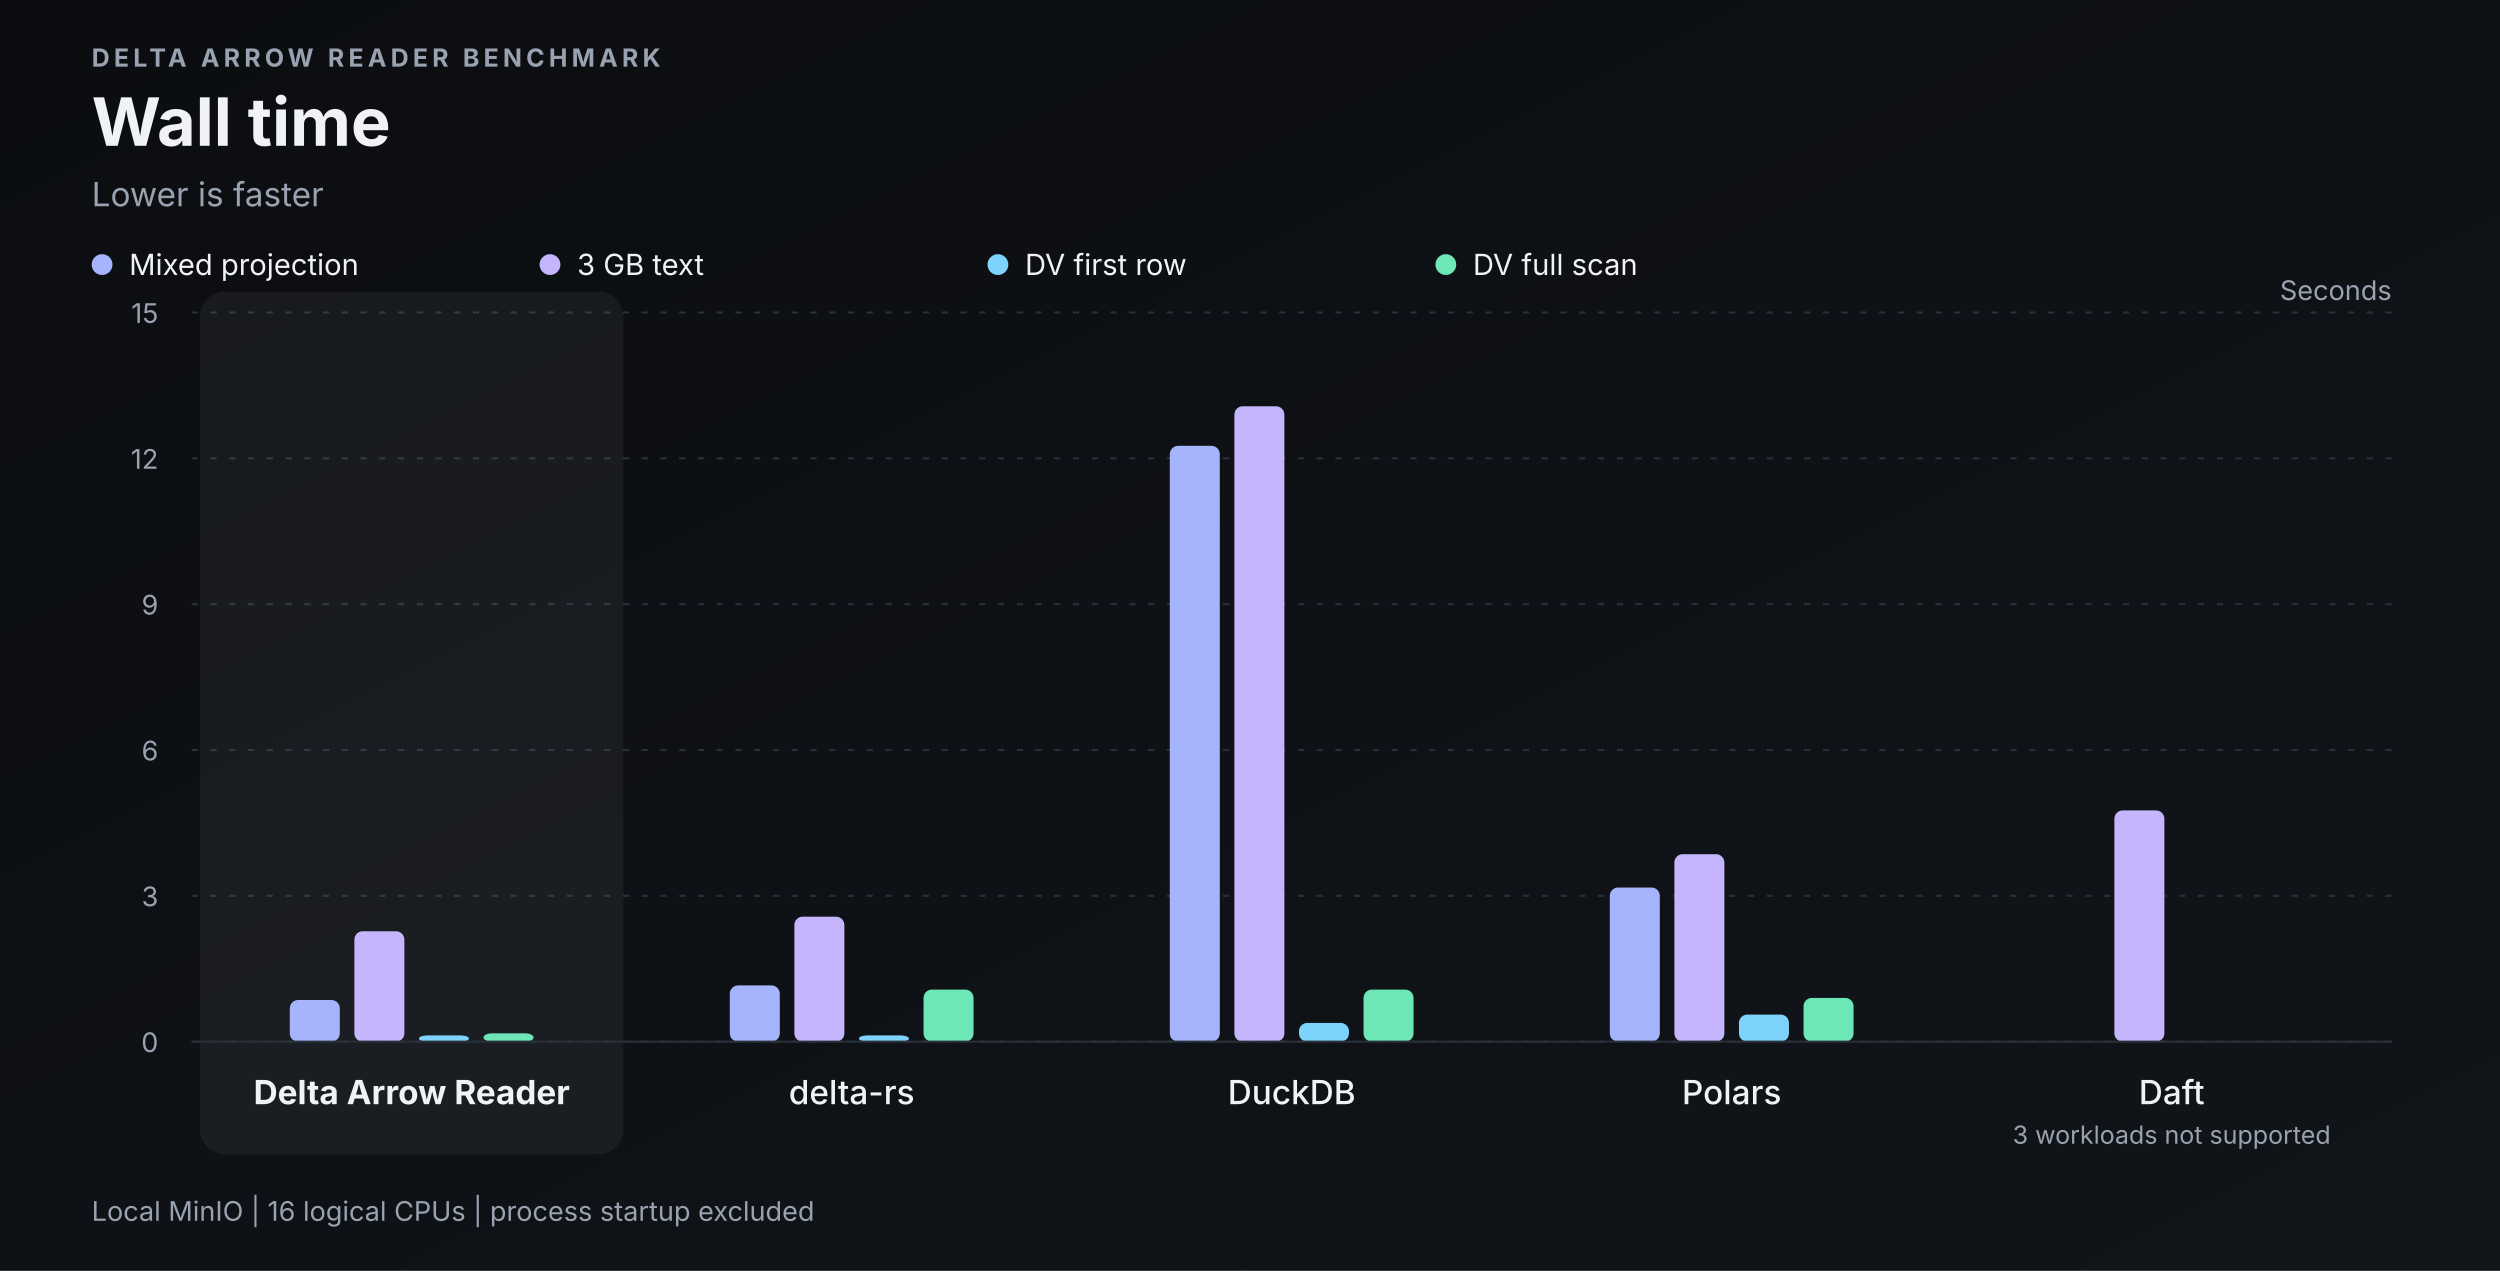
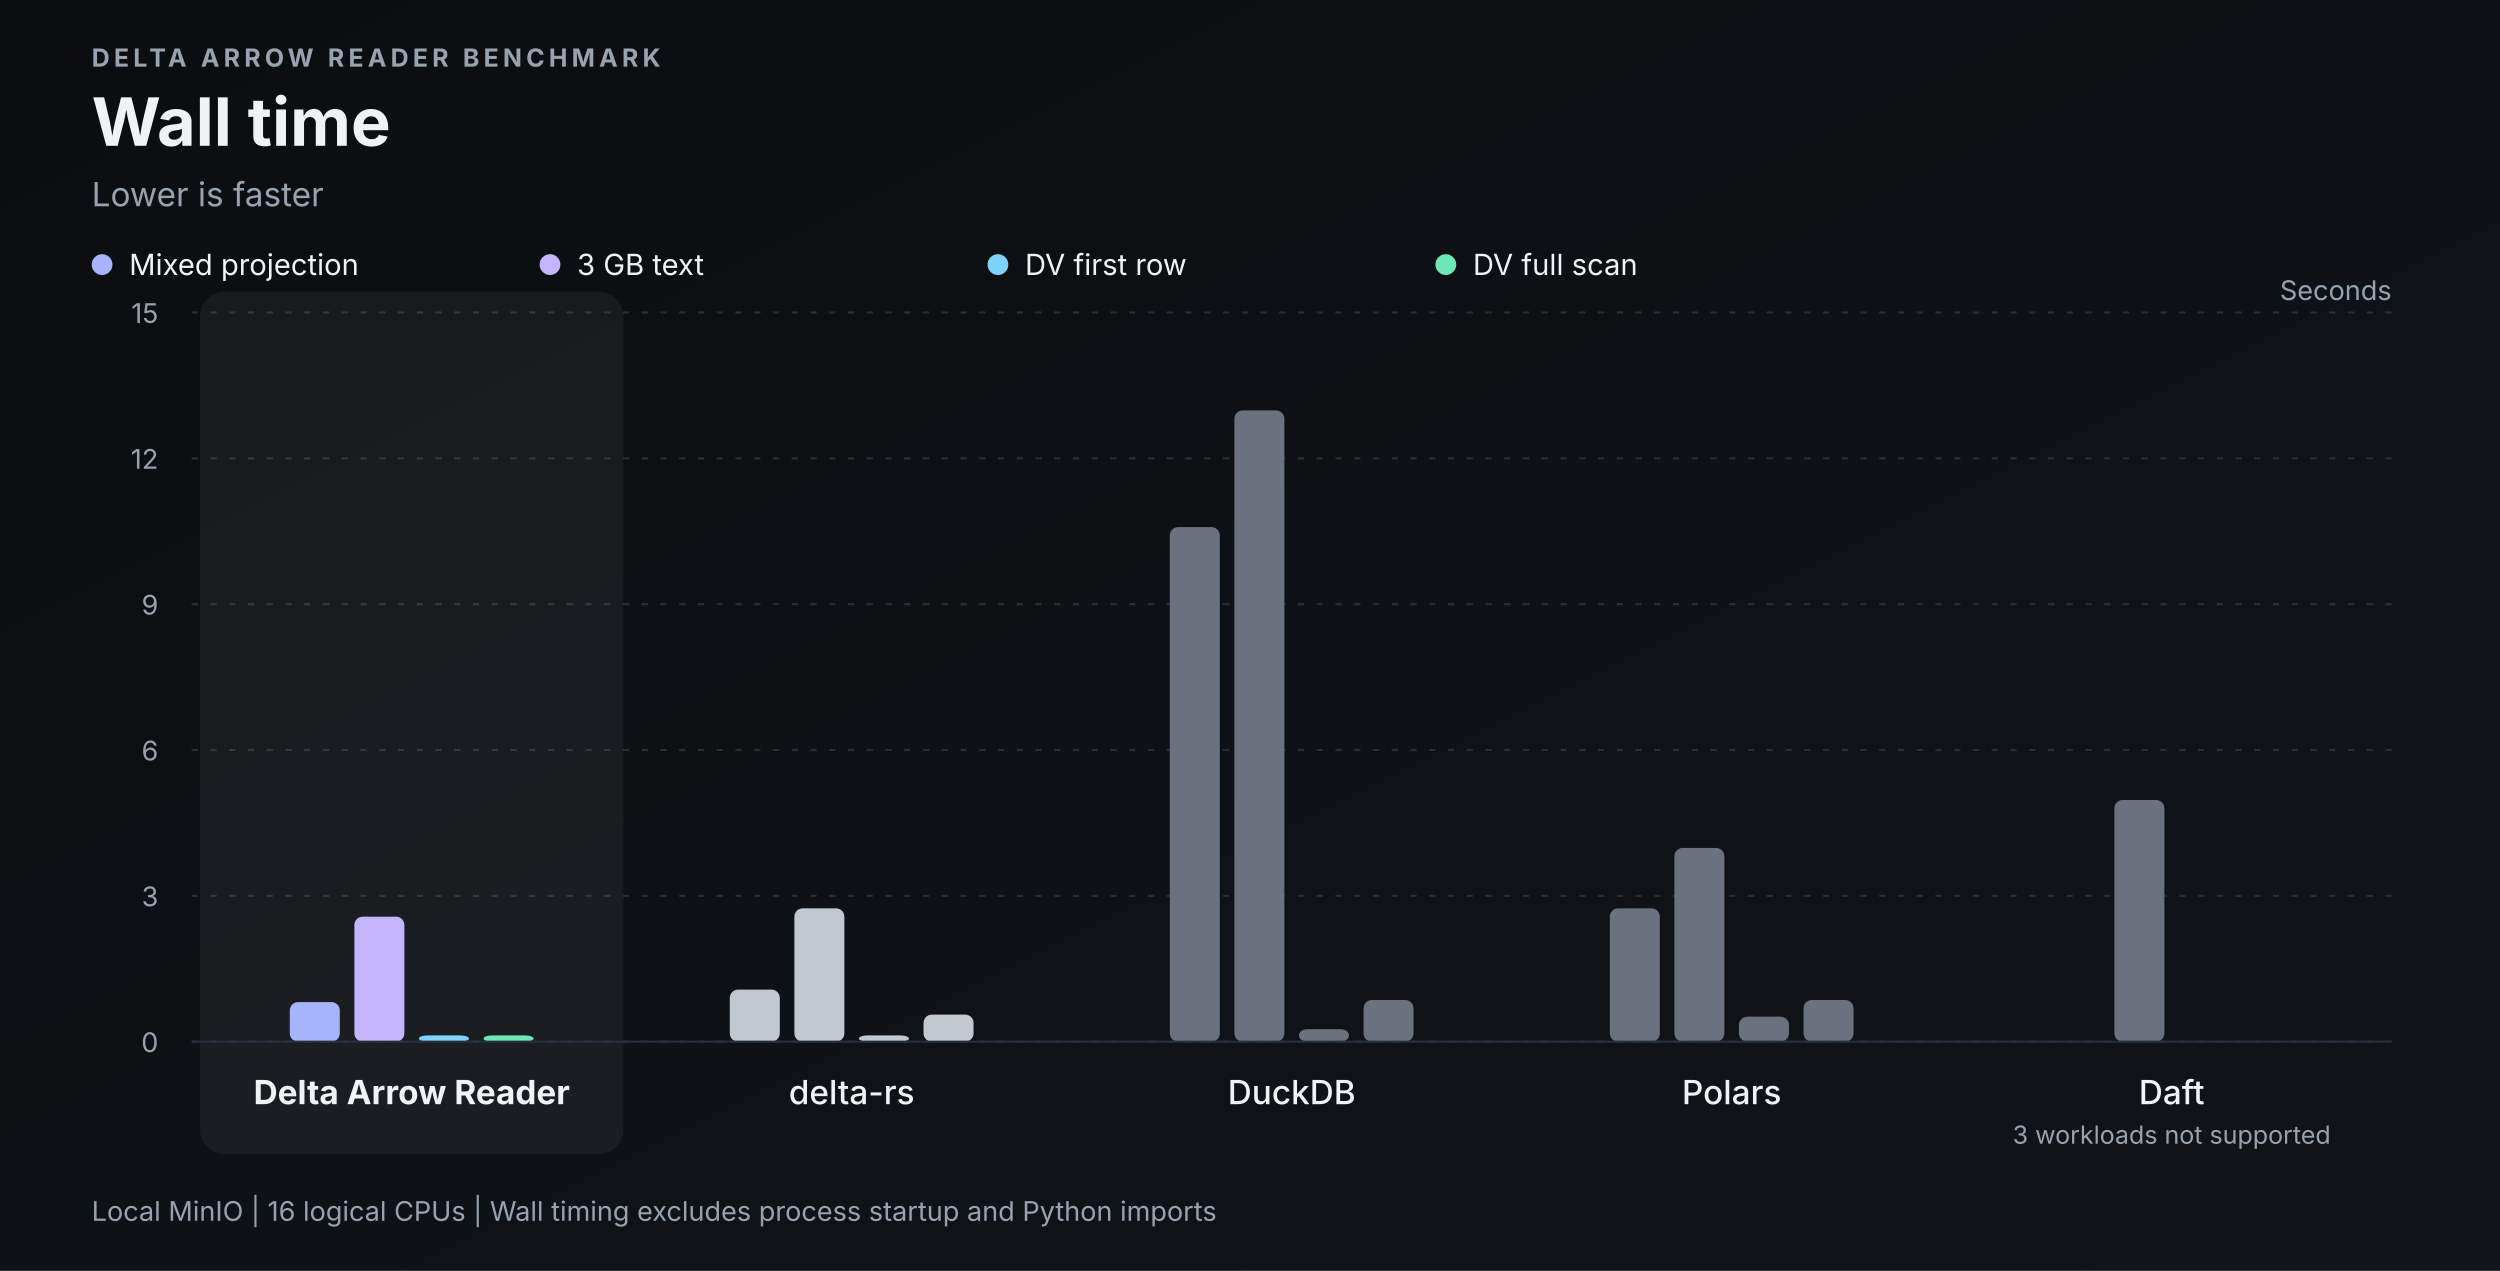
<svg xmlns="http://www.w3.org/2000/svg" width="1200" height="610" viewBox="0 0 1200 610" role="img" aria-labelledby="title description">
  <style>text{font-family:Inter,ui-sans-serif,-apple-system,BlinkMacSystemFont,"Segoe UI",sans-serif}</style>
  <defs>
    <linearGradient id="page" x1="0" y1="0" x2="1" y2="1">
      <stop offset="0" stop-color="#0b0d10" />
      <stop offset="1" stop-color="#11151a" />
    </linearGradient>
  </defs>
  <rect width="1200" height="610" fill="url(#page)" />
  <text x="44" y="32" fill="#98a2b0" font-size="12" font-weight="700" letter-spacing="2">DELTA ARROW READER BENCHMARK</text>
  <text x="44" y="70" fill="#f0f2f5" font-size="32" font-weight="700">Wall time</text>
  <text x="44" y="99" fill="#98a2b0" font-size="16">Lower is faster</text>
  <circle cx="49" cy="127" r="5" fill="#a5b4fc" />
  <text x="62" y="132" fill="#f0f2f5" font-size="14">Mixed projection</text>
  <circle cx="264" cy="127" r="5" fill="#c4b5fd" />
  <text x="277" y="132" fill="#f0f2f5" font-size="14">3 GB text</text>
  <circle cx="479" cy="127" r="5" fill="#7dd3fc" />
  <text x="492" y="132" fill="#f0f2f5" font-size="14">DV first row</text>
  <circle cx="694" cy="127" r="5" fill="#6ee7b7" />
  <text x="707" y="132" fill="#f0f2f5" font-size="14">DV full scan</text>
  <line x1="92" y1="500.0" x2="1148" y2="500.0" stroke="#29303a" stroke-dasharray="3 6" />
  <text x="76" y="505.0" text-anchor="end" fill="#98a2b0" font-size="13">0</text>
  <line x1="92" y1="430.0" x2="1148" y2="430.0" stroke="#29303a" stroke-dasharray="3 6" />
  <text x="76" y="435.0" text-anchor="end" fill="#98a2b0" font-size="13">3</text>
  <line x1="92" y1="360.0" x2="1148" y2="360.0" stroke="#29303a" stroke-dasharray="3 6" />
  <text x="76" y="365.0" text-anchor="end" fill="#98a2b0" font-size="13">6</text>
  <line x1="92" y1="290.0" x2="1148" y2="290.0" stroke="#29303a" stroke-dasharray="3 6" />
  <text x="76" y="295.0" text-anchor="end" fill="#98a2b0" font-size="13">9</text>
  <line x1="92" y1="220.0" x2="1148" y2="220.0" stroke="#29303a" stroke-dasharray="3 6" />
  <text x="76" y="225.0" text-anchor="end" fill="#98a2b0" font-size="13">12</text>
  <line x1="92" y1="150.0" x2="1148" y2="150.0" stroke="#29303a" stroke-dasharray="3 6" />
  <text x="76" y="155.0" text-anchor="end" fill="#98a2b0" font-size="13">15</text>
  <rect x="96" y="140" width="203.2" height="414" rx="12" fill="#f0f2f5" fill-opacity="0.055" />
  <text x="197.6" y="530" text-anchor="middle" fill="#f0f2f5" font-size="16" font-weight="700">Delta Arrow Reader</text>
-   <rect x="139.1" y="480" width="24" height="20" rx="4" fill="#a5b4fc" />
-   <rect x="170.1" y="447" width="24" height="53" rx="4" fill="#c4b5fd" />
+   <rect x="139.1" y="481" width="24" height="19" rx="4" fill="#a5b4fc" />
+   <rect x="170.1" y="440" width="24" height="60" rx="4" fill="#c4b5fd" />
  <rect x="201.1" y="497" width="24" height="3" rx="4" fill="#7dd3fc" />
-   <rect x="232.1" y="496" width="24" height="4" rx="4" fill="#6ee7b7" />
+   <rect x="232.1" y="497" width="24" height="3" rx="4" fill="#6ee7b7" />
  <text x="408.8" y="530" text-anchor="middle" fill="#f0f2f5" font-size="16" font-weight="500">delta-rs</text>
-   <rect x="350.3" y="473" width="24" height="27" rx="4" fill="#a5b4fc" />
-   <rect x="381.3" y="440" width="24" height="60" rx="4" fill="#c4b5fd" />
-   <rect x="412.3" y="497" width="24" height="3" rx="4" fill="#7dd3fc" />
-   <rect x="443.3" y="475" width="24" height="25" rx="4" fill="#6ee7b7" />
+   <rect x="350.3" y="475" width="24" height="25" rx="4" fill="#c2c8d0" />
+   <rect x="381.3" y="436" width="24" height="64" rx="4" fill="#c2c8d0" />
+   <rect x="412.3" y="497" width="24" height="3" rx="4" fill="#c2c8d0" />
+   <rect x="443.3" y="487" width="24" height="13" rx="4" fill="#c2c8d0" />
  <text x="620.0" y="530" text-anchor="middle" fill="#f0f2f5" font-size="16" font-weight="500">DuckDB</text>
-   <rect x="561.5" y="214" width="24" height="286" rx="4" fill="#a5b4fc" />
-   <rect x="592.5" y="195" width="24" height="305" rx="4" fill="#c4b5fd" />
-   <rect x="623.5" y="491" width="24" height="9" rx="4" fill="#7dd3fc" />
-   <rect x="654.5" y="475" width="24" height="25" rx="4" fill="#6ee7b7" />
+   <rect x="561.5" y="253" width="24" height="247" rx="4" fill="#69727e" />
+   <rect x="592.5" y="197" width="24" height="303" rx="4" fill="#69727e" />
+   <rect x="623.5" y="494" width="24" height="6" rx="4" fill="#69727e" />
+   <rect x="654.5" y="480" width="24" height="20" rx="4" fill="#69727e" />
  <text x="831.2" y="530" text-anchor="middle" fill="#f0f2f5" font-size="16" font-weight="500">Polars</text>
-   <rect x="772.7" y="426" width="24" height="74" rx="4" fill="#a5b4fc" />
-   <rect x="803.7" y="410" width="24" height="90" rx="4" fill="#c4b5fd" />
-   <rect x="834.7" y="487" width="24" height="13" rx="4" fill="#7dd3fc" />
-   <rect x="865.7" y="479" width="24" height="21" rx="4" fill="#6ee7b7" />
+   <rect x="772.7" y="436" width="24" height="64" rx="4" fill="#69727e" />
+   <rect x="803.7" y="407" width="24" height="93" rx="4" fill="#69727e" />
+   <rect x="834.7" y="488" width="24" height="12" rx="4" fill="#69727e" />
+   <rect x="865.7" y="480" width="24" height="20" rx="4" fill="#69727e" />
  <text x="1042.4" y="530" text-anchor="middle" fill="#f0f2f5" font-size="16" font-weight="500">Daft</text>
  <text x="1042.4" y="549" text-anchor="middle" fill="#98a2b0" font-size="12">3 workloads not supported</text>
-   <rect x="1014.9" y="389" width="24" height="111" rx="4" fill="#c4b5fd" />
+   <rect x="1014.9" y="384" width="24" height="116" rx="4" fill="#69727e" />
  <line x1="92" y1="500" x2="1148" y2="500" stroke="#29303a" />
  <text x="1148" y="144" text-anchor="end" fill="#98a2b0" font-size="13">Seconds</text>
-   <text x="44" y="586" fill="#98a2b0" font-size="13">Local MinIO | 16 logical CPUs | process startup excluded</text>
+   <text x="44" y="586" fill="#98a2b0" font-size="13">Local MinIO | 16 logical CPUs | Wall timing excludes process startup and Python imports</text>
</svg>
